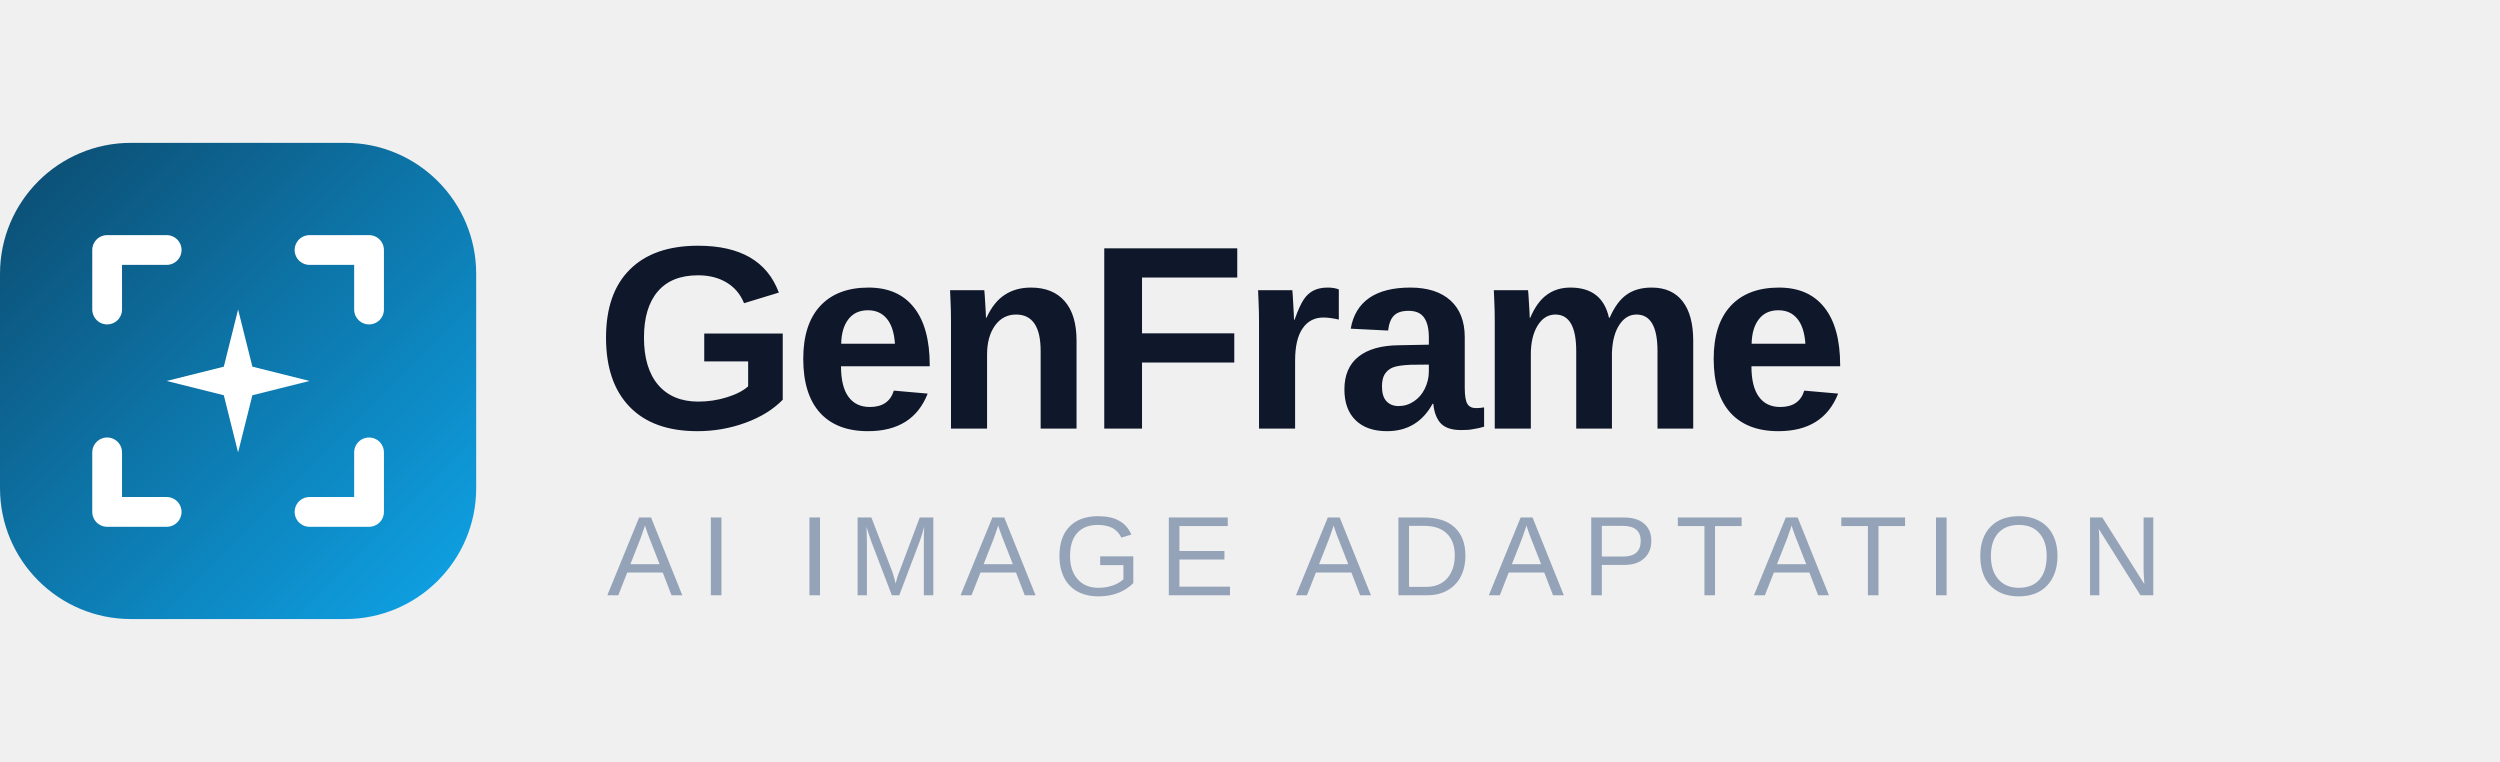
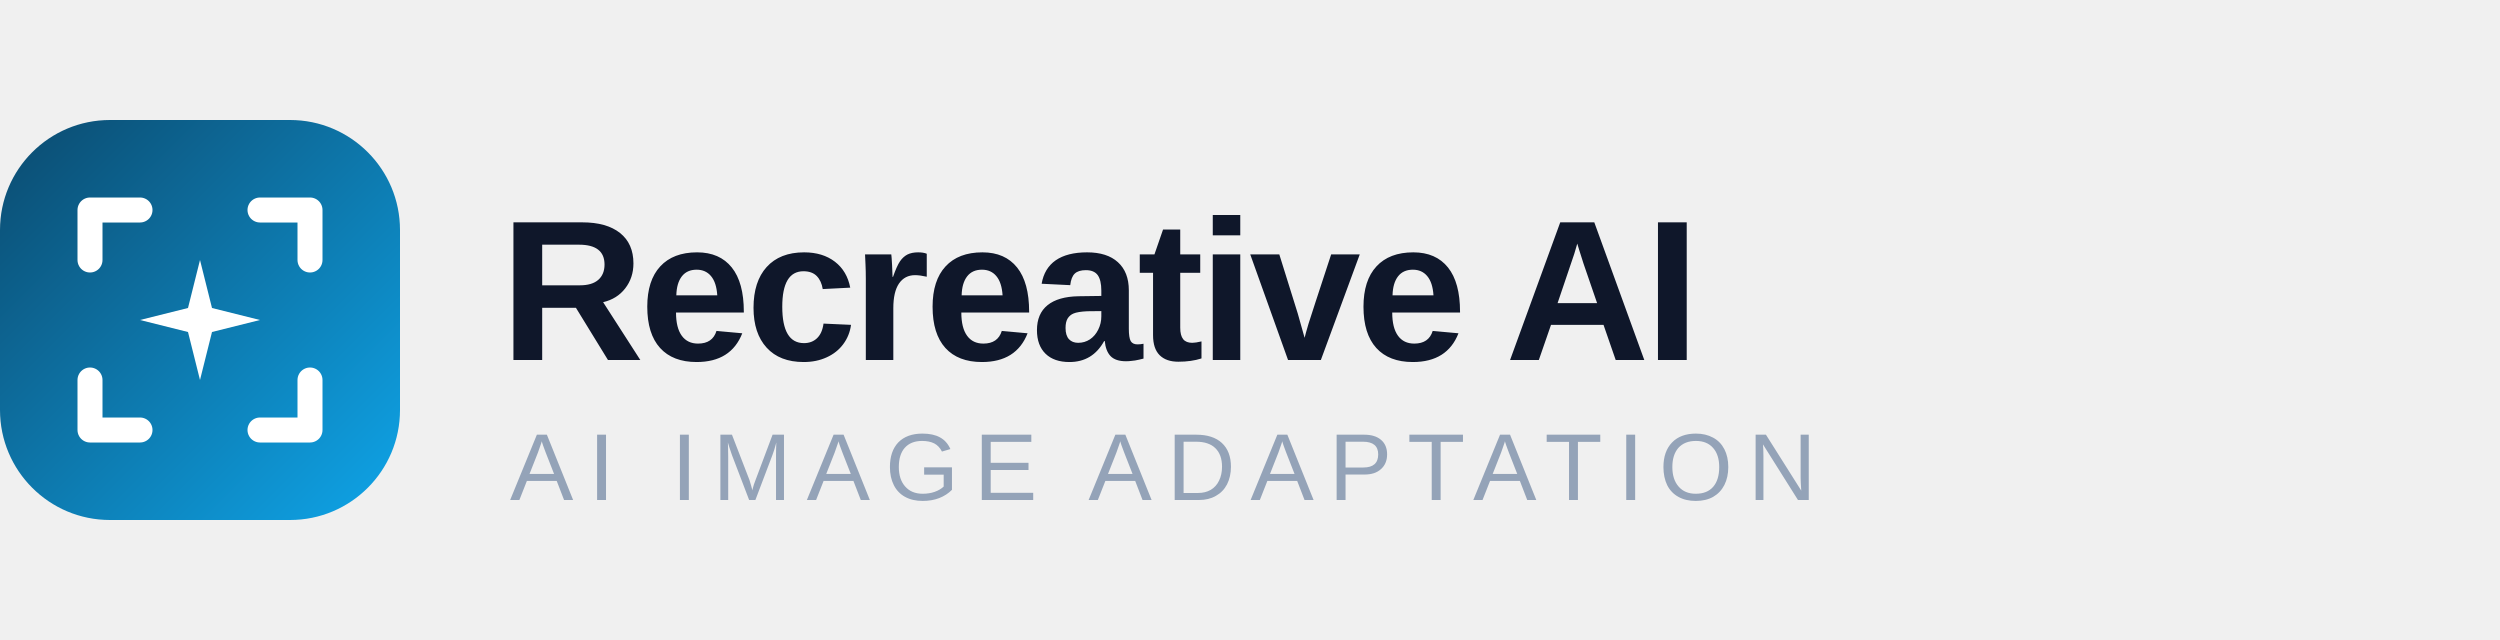
- <svg xmlns="http://www.w3.org/2000/svg" width="210" height="64" viewBox="0 0 210 64" fill="none">
+ <svg xmlns="http://www.w3.org/2000/svg" width="250" height="64" viewBox="0 0 250 64" fill="none">
  <defs>
    <linearGradient id="gfg" x1="0" y1="12" x2="40" y2="52" gradientUnits="userSpaceOnUse">
      <stop stop-color="#0C4A6E" />
      <stop offset="1" stop-color="#0EA5E9" />
    </linearGradient>
  </defs>
  <rect x="0" y="12" width="40" height="40" rx="11" fill="url(#gfg)" />
  <path d="M9 21L9 26M9 21L14 21" stroke="white" stroke-width="2.5" stroke-linecap="round" />
  <path d="M31 21L26 21M31 21L31 26" stroke="white" stroke-width="2.5" stroke-linecap="round" />
  <path d="M9 43L9 38M9 43L14 43" stroke="white" stroke-width="2.5" stroke-linecap="round" />
  <path d="M31 43L26 43M31 43L31 38" stroke="white" stroke-width="2.5" stroke-linecap="round" />
  <path d="M20 26L21.2 30.8L26 32L21.2 33.2L20 38L18.8 33.2L14 32L18.8 30.8Z" fill="white" />
-   <text x="50" y="36" font-family="'Helvetica Neue', Arial, Helvetica, sans-serif" font-size="22" font-weight="800" fill="#0f172a" letter-spacing="-0.5">GenFrame</text>
+   <text x="50" y="36" font-family="'Helvetica Neue', Arial, Helvetica, sans-serif" font-size="20" font-weight="800" fill="#0f172a" letter-spacing="-0.5">Recreative AI</text>
  <text x="51" y="50" font-family="'Helvetica Neue', Arial, Helvetica, sans-serif" font-size="9.5" font-weight="500" fill="#94a3b8" letter-spacing="1.5">AI IMAGE ADAPTATION</text>
</svg>
